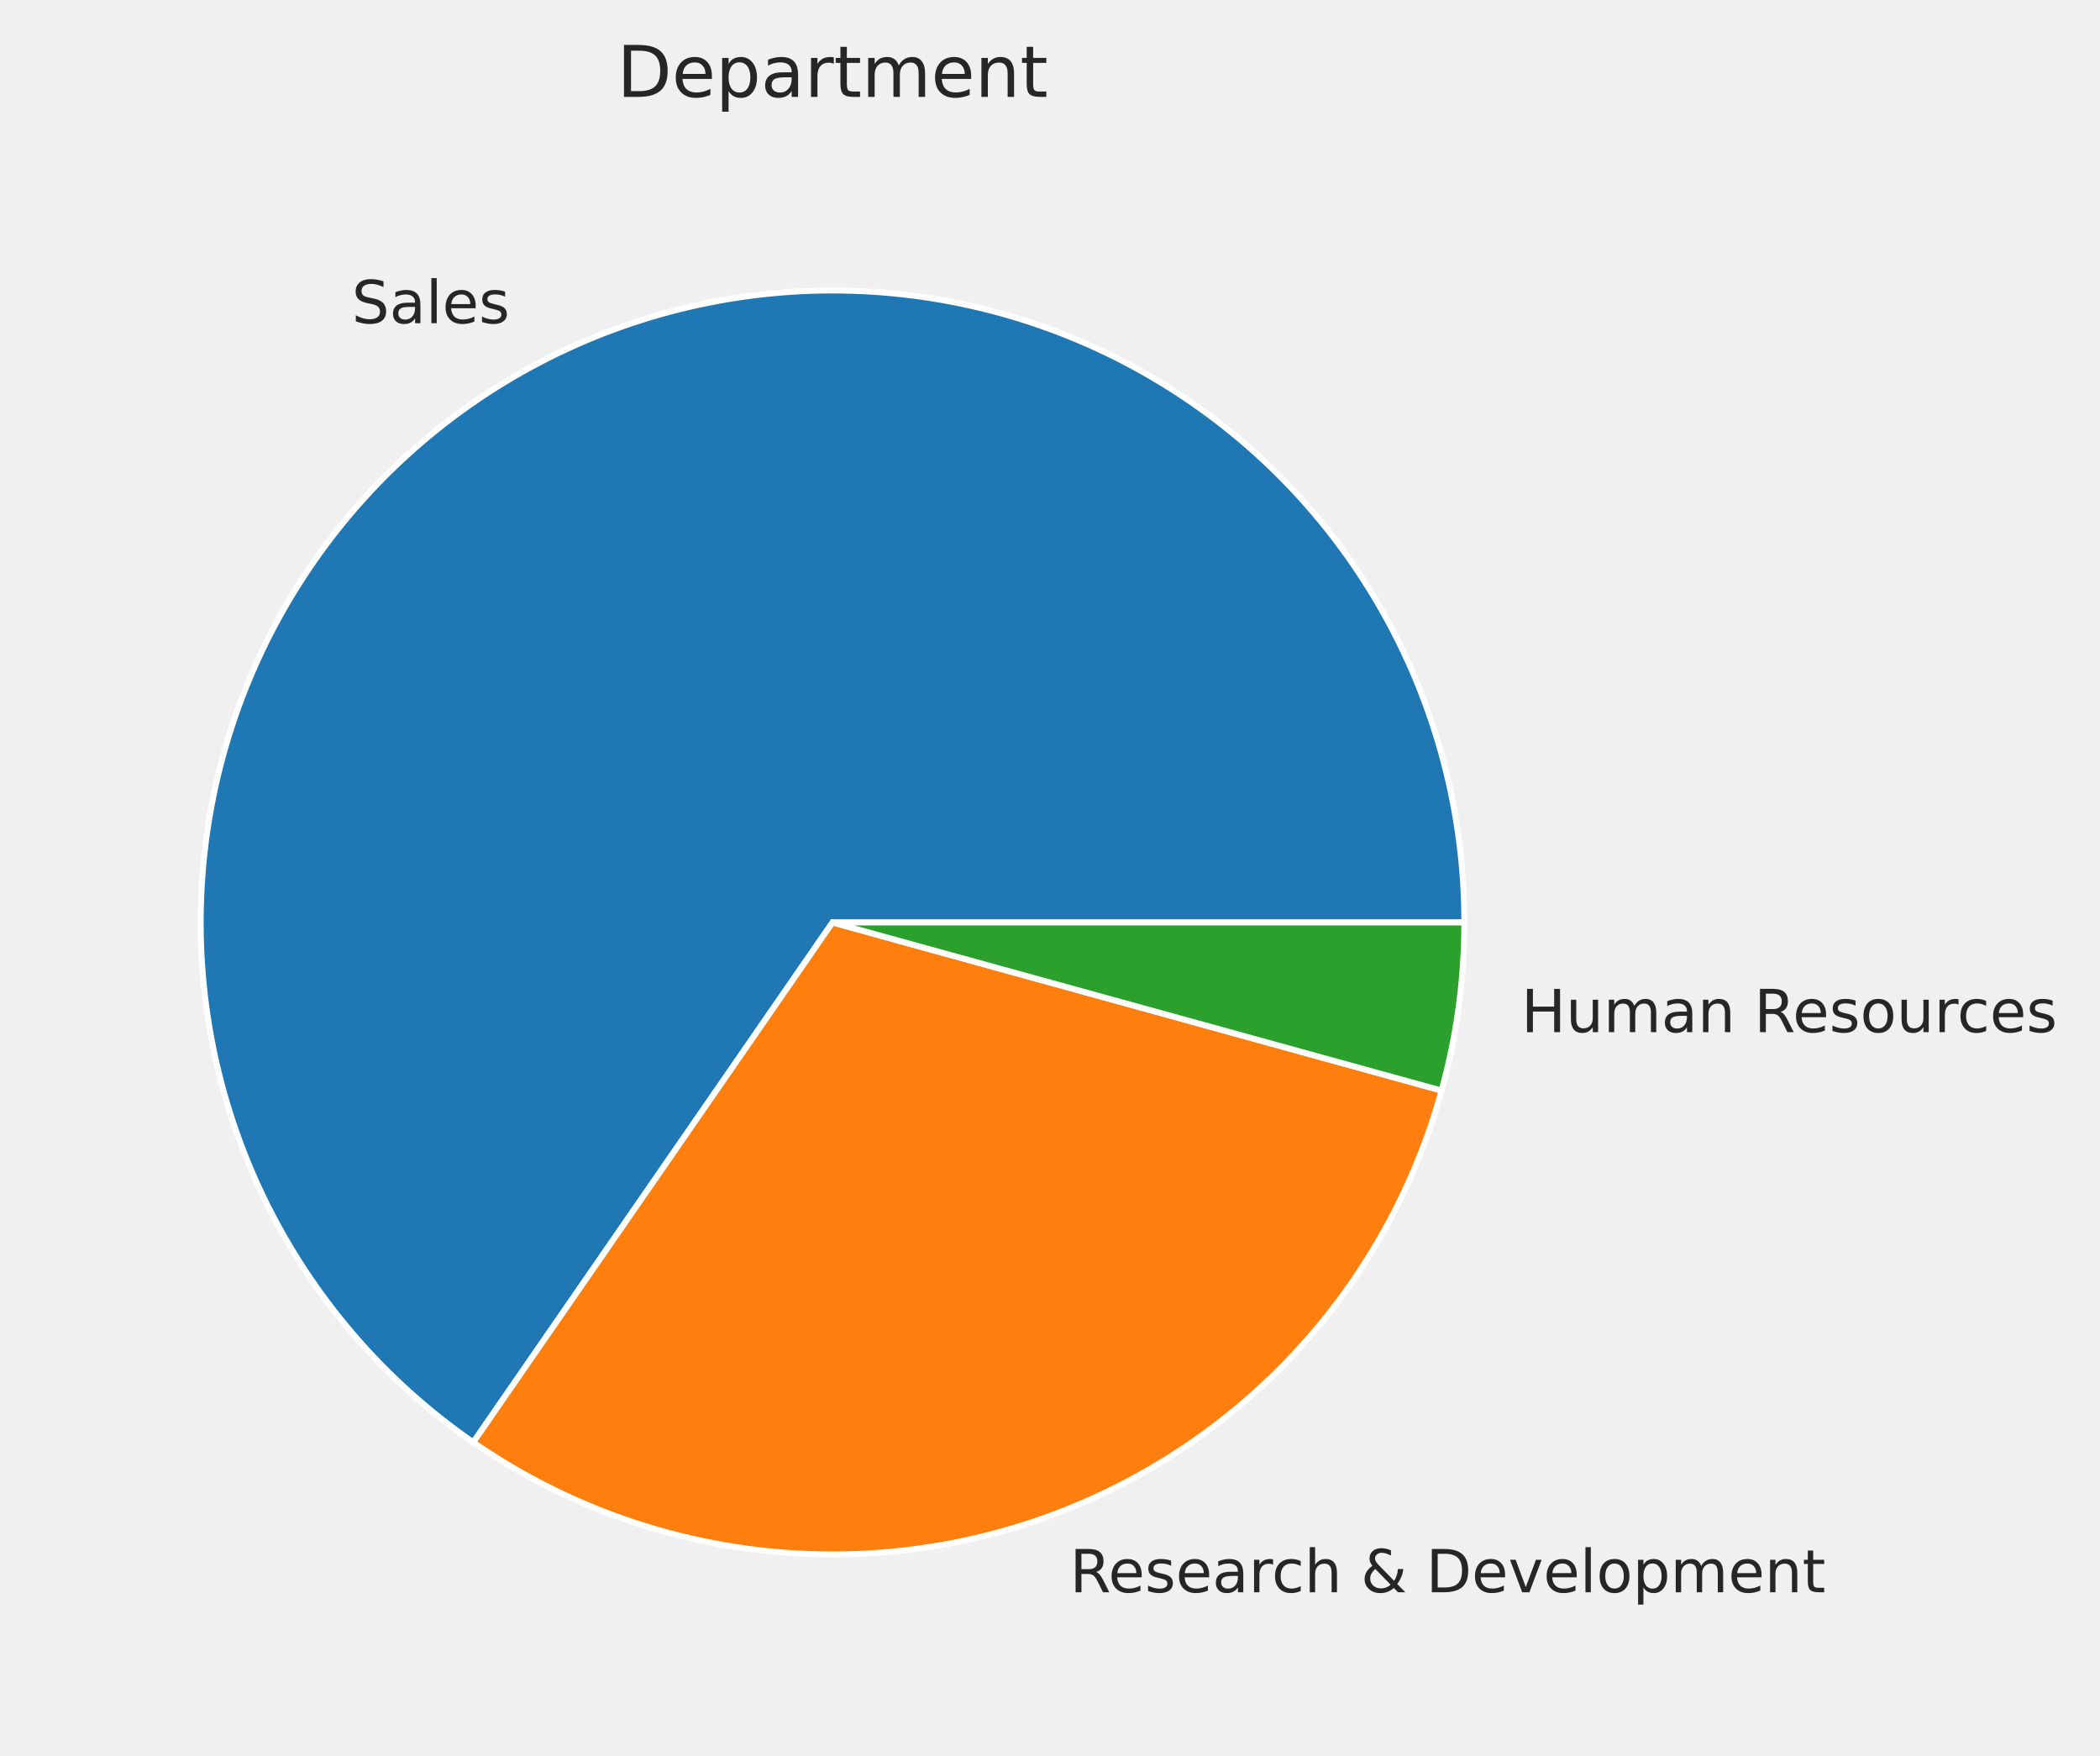
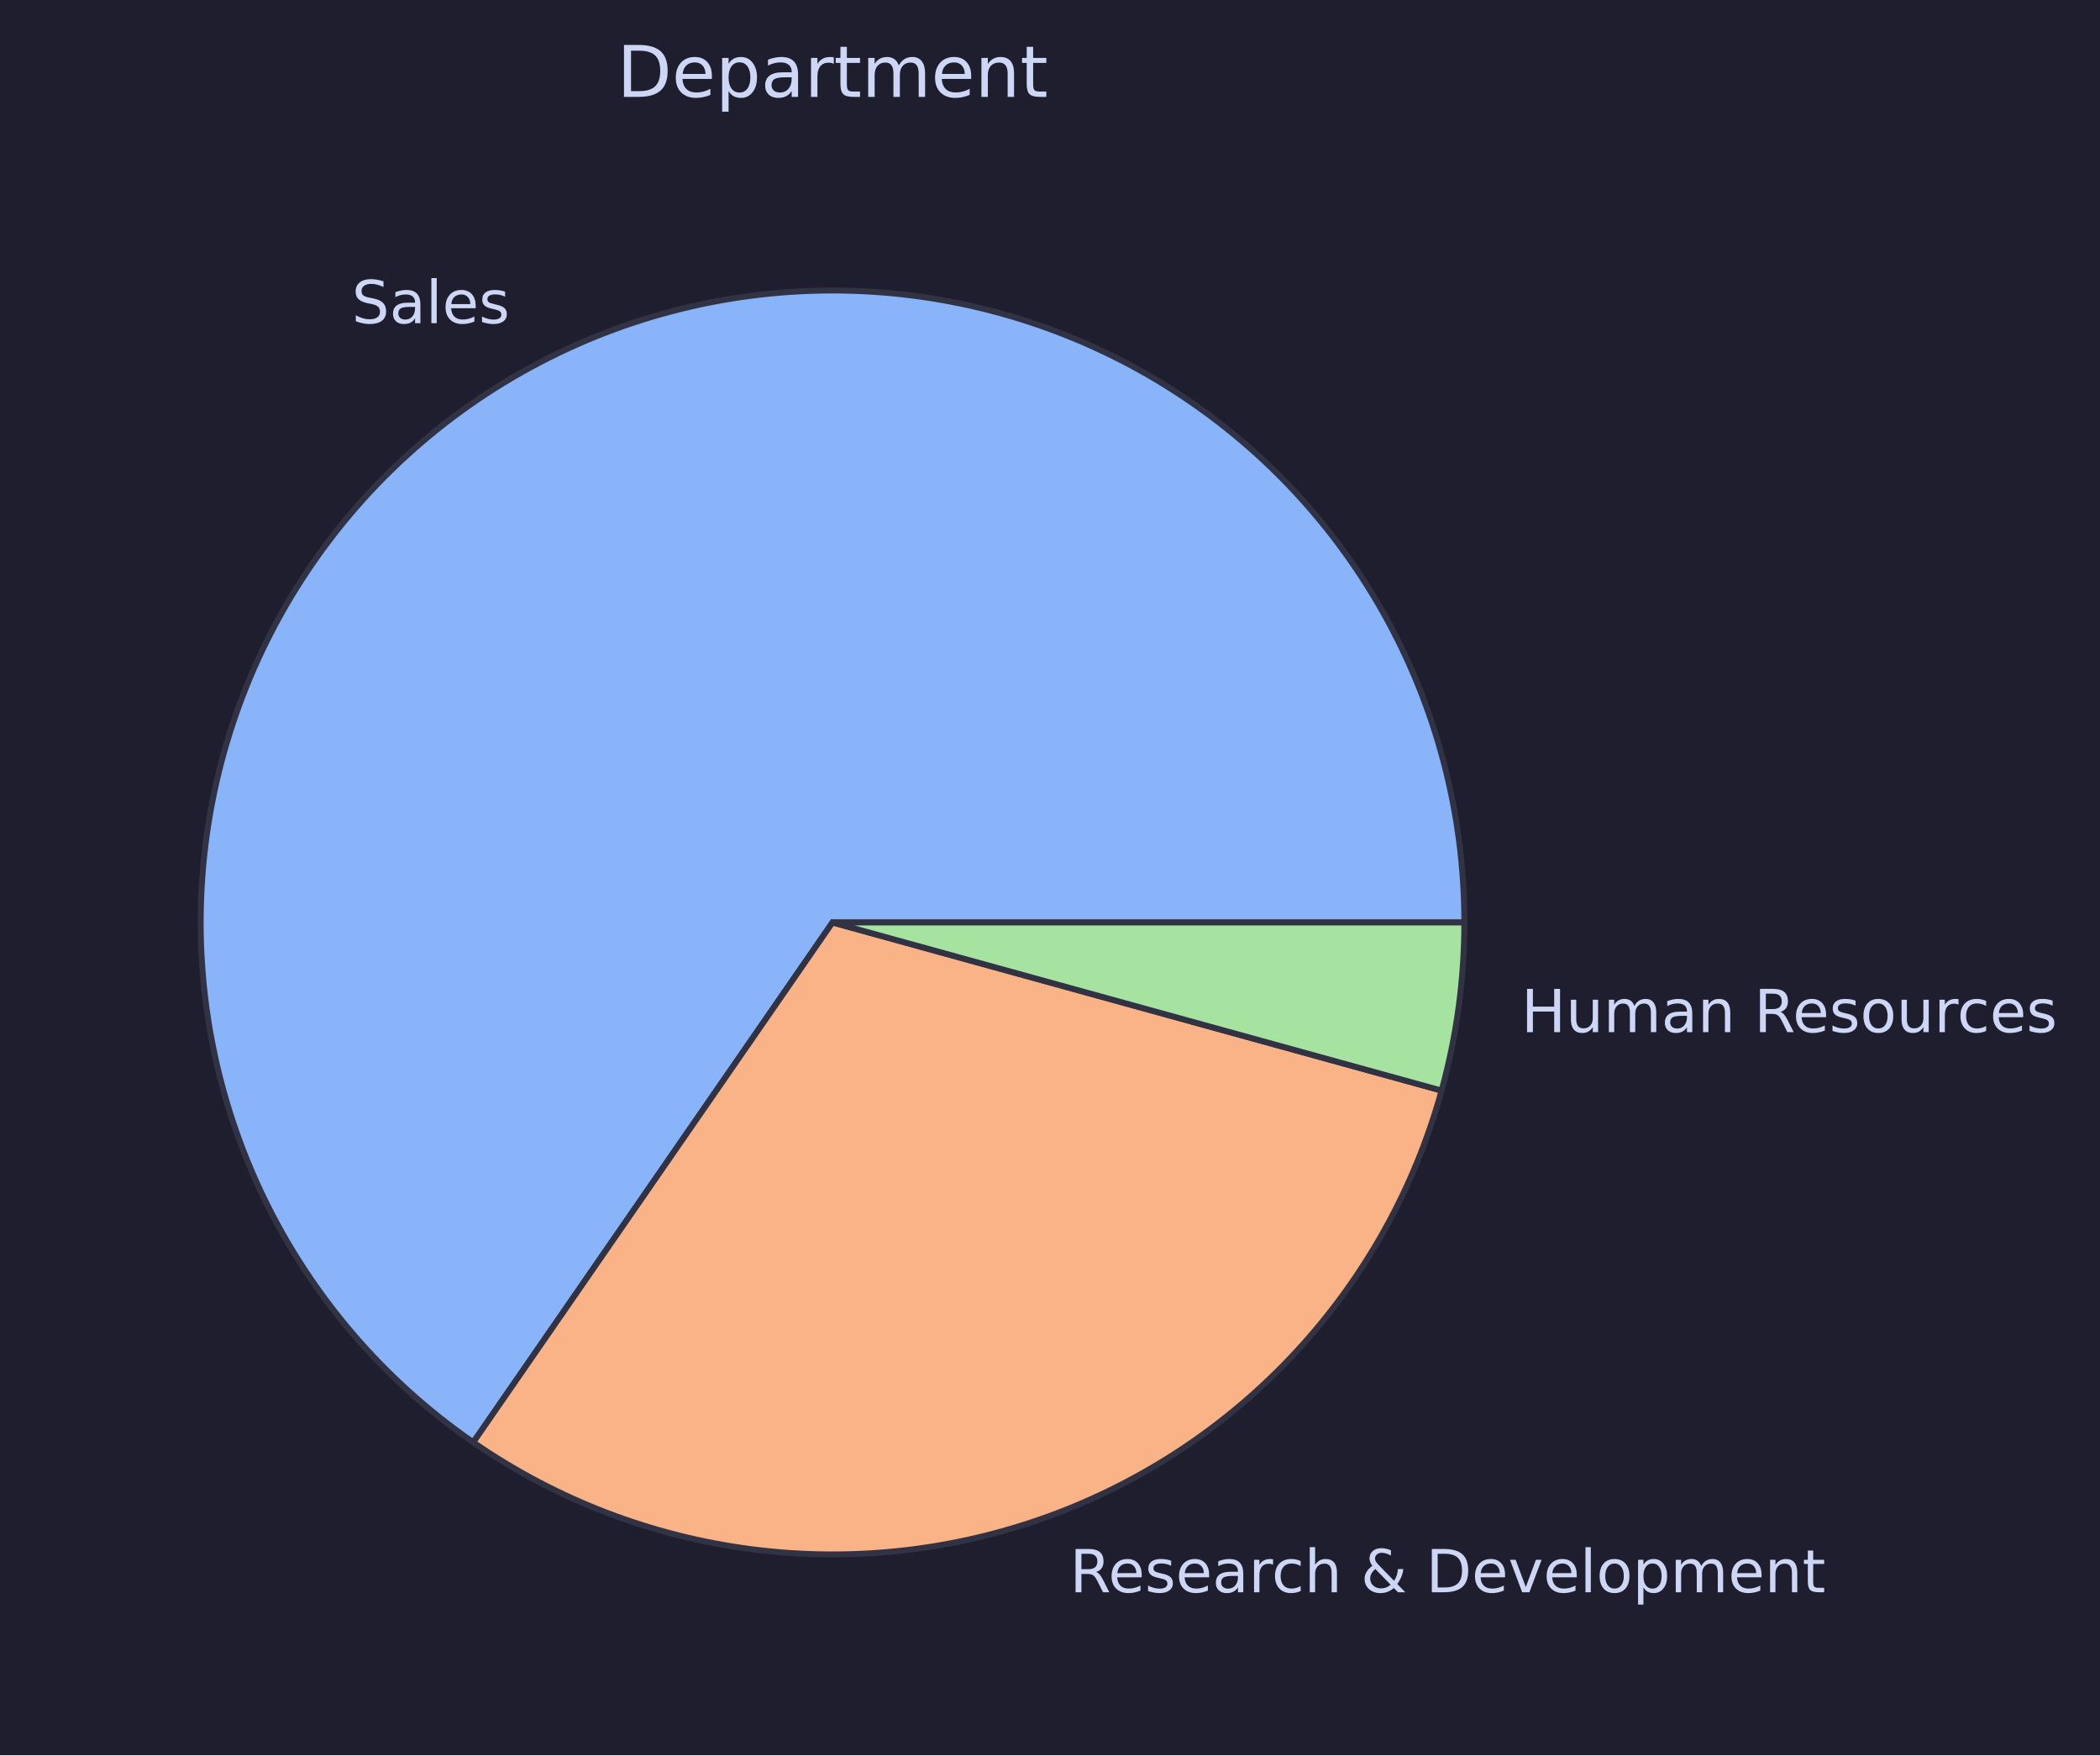
<svg xmlns="http://www.w3.org/2000/svg" xmlns:xlink="http://www.w3.org/1999/xlink" width="353.792pt" height="295.63pt" viewBox="0 0 353.792 295.63" version="1.1">
  <defs>
    <style type="text/css">*{stroke-linejoin: round; stroke-linecap: butt}</style>
  </defs>
  <g id="figure_1">
    <g id="patch_1">
-       <path d="M 0 295.63  L 353.792 295.63  L 353.792 0  L 0 0  L 0 295.63  z " style="fill: none" />
+       <path d="M 0 295.63  L 353.792 295.63  L 353.792 0  L 0 0  z " style="fill: #1e1e2e" />
    </g>
    <g id="axes_1">
      <g id="matplotlib.axis_1" />
      <g id="matplotlib.axis_2" />
      <g id="patch_2">
-         <path d="M 246.701 155.374  C 246.701 137.057 241.973 119.046 232.975 103.09  C 223.978 87.135 211.013 73.769 195.339 64.29  C 179.665 54.811 161.806 49.536 143.497 48.979  C 125.188 48.421 107.042 52.598 90.82 61.106  C 74.598 69.613 60.843 82.165 50.891 97.543  C 40.939 112.922 35.124 130.611 34.009 148.895  C 32.894 167.178 36.517 185.444 44.526 201.917  C 52.535 218.391 64.663 232.521 79.731 242.937  L 140.256 155.374  z " style="fill: #1f77b4; stroke: #ffffff; stroke-linejoin: miter" />
+         <path d="M 246.701 155.374  C 246.701 137.057 241.973 119.046 232.975 103.09  C 223.978 87.135 211.013 73.769 195.339 64.29  C 179.665 54.811 161.806 49.536 143.497 48.979  C 125.188 48.421 107.042 52.598 90.82 61.106  C 74.598 69.613 60.843 82.165 50.891 97.543  C 40.939 112.922 35.124 130.611 34.009 148.895  C 32.894 167.178 36.517 185.444 44.526 201.917  C 52.535 218.391 64.663 232.521 79.731 242.937  L 140.256 155.374  z " style="fill: #89b4fa; stroke: #313244; stroke-linejoin: miter" />
      </g>
      <g id="patch_3">
-         <path d="M 79.731 242.937  C 93.707 252.597 109.794 258.772 126.644 260.945  C 143.494 263.118 160.622 261.225 176.591 255.425  C 192.56 249.626 206.911 240.087 218.44 227.608  C 229.969 215.129 238.345 200.07 242.865 183.692  L 140.256 155.374  z " style="fill: #ff7f0e; stroke: #ffffff; stroke-linejoin: miter" />
+         <path d="M 79.731 242.937  C 93.707 252.597 109.794 258.772 126.644 260.945  C 143.494 263.118 160.622 261.225 176.591 255.425  C 192.56 249.626 206.911 240.087 218.44 227.608  C 229.969 215.129 238.345 200.07 242.865 183.692  L 140.256 155.374  z " style="fill: #fab387; stroke: #313244; stroke-linejoin: miter" />
      </g>
      <g id="patch_4">
-         <path d="M 242.865 183.692  C 244.136 179.086 245.096 174.398 245.737 169.663  C 246.379 164.927 246.701 160.153 246.701 155.374  L 140.256 155.374  z " style="fill: #2ca02c; stroke: #ffffff; stroke-linejoin: miter" />
+         <path d="M 242.865 183.692  C 244.136 179.086 245.096 174.398 245.737 169.663  C 246.379 164.927 246.701 160.153 246.701 155.374  L 140.256 155.374  z " style="fill: #a6e3a1; stroke: #313244; stroke-linejoin: miter" />
      </g>
      <g id="text_1">
-         <g style="fill: #262626" transform="translate(59.25881 54.4382) scale(0.1 -0.1)">
+         <g style="fill: #cdd6f4" transform="translate(59.25881 54.4382) scale(0.1 -0.1)">
          <defs>
            <path id="DejaVuSans-53" d="M 3425 4513  L 3425 3897  Q 3066 4069 2747 4153  Q 2428 4238 2131 4238  Q 1616 4238 1336 4038  Q 1056 3838 1056 3469  Q 1056 3159 1242 3001  Q 1428 2844 1947 2747  L 2328 2669  Q 3034 2534 3370 2195  Q 3706 1856 3706 1288  Q 3706 609 3251 259  Q 2797 -91 1919 -91  Q 1588 -91 1214 -16  Q 841 59 441 206  L 441 856  Q 825 641 1194 531  Q 1563 422 1919 422  Q 2459 422 2753 634  Q 3047 847 3047 1241  Q 3047 1584 2836 1778  Q 2625 1972 2144 2069  L 1759 2144  Q 1053 2284 737 2584  Q 422 2884 422 3419  Q 422 4038 858 4394  Q 1294 4750 2059 4750  Q 2388 4750 2728 4690  Q 3069 4631 3425 4513  z " transform="scale(0.015625)" />
            <path id="DejaVuSans-61" d="M 2194 1759  Q 1497 1759 1228 1600  Q 959 1441 959 1056  Q 959 750 1161 570  Q 1363 391 1709 391  Q 2188 391 2477 730  Q 2766 1069 2766 1631  L 2766 1759  L 2194 1759  z M 3341 1997  L 3341 0  L 2766 0  L 2766 531  Q 2569 213 2275 61  Q 1981 -91 1556 -91  Q 1019 -91 701 211  Q 384 513 384 1019  Q 384 1609 779 1909  Q 1175 2209 1959 2209  L 2766 2209  L 2766 2266  Q 2766 2663 2505 2880  Q 2244 3097 1772 3097  Q 1472 3097 1187 3025  Q 903 2953 641 2809  L 641 3341  Q 956 3463 1253 3523  Q 1550 3584 1831 3584  Q 2591 3584 2966 3190  Q 3341 2797 3341 1997  z " transform="scale(0.015625)" />
            <path id="DejaVuSans-6c" d="M 603 4863  L 1178 4863  L 1178 0  L 603 0  L 603 4863  z " transform="scale(0.015625)" />
            <path id="DejaVuSans-65" d="M 3597 1894  L 3597 1613  L 953 1613  Q 991 1019 1311 708  Q 1631 397 2203 397  Q 2534 397 2845 478  Q 3156 559 3463 722  L 3463 178  Q 3153 47 2828 -22  Q 2503 -91 2169 -91  Q 1331 -91 842 396  Q 353 884 353 1716  Q 353 2575 817 3079  Q 1281 3584 2069 3584  Q 2775 3584 3186 3129  Q 3597 2675 3597 1894  z M 3022 2063  Q 3016 2534 2758 2815  Q 2500 3097 2075 3097  Q 1594 3097 1305 2825  Q 1016 2553 972 2059  L 3022 2063  z " transform="scale(0.015625)" />
            <path id="DejaVuSans-73" d="M 2834 3397  L 2834 2853  Q 2591 2978 2328 3040  Q 2066 3103 1784 3103  Q 1356 3103 1142 2972  Q 928 2841 928 2578  Q 928 2378 1081 2264  Q 1234 2150 1697 2047  L 1894 2003  Q 2506 1872 2764 1633  Q 3022 1394 3022 966  Q 3022 478 2636 193  Q 2250 -91 1575 -91  Q 1294 -91 989 -36  Q 684 19 347 128  L 347 722  Q 666 556 975 473  Q 1284 391 1588 391  Q 1994 391 2212 530  Q 2431 669 2431 922  Q 2431 1156 2273 1281  Q 2116 1406 1581 1522  L 1381 1569  Q 847 1681 609 1914  Q 372 2147 372 2553  Q 372 3047 722 3315  Q 1072 3584 1716 3584  Q 2034 3584 2315 3537  Q 2597 3491 2834 3397  z " transform="scale(0.015625)" />
          </defs>
          <use xlink:href="#DejaVuSans-53" />
          <use xlink:href="#DejaVuSans-61" x="63.477" />
          <use xlink:href="#DejaVuSans-6c" x="124.756" />
          <use xlink:href="#DejaVuSans-65" x="152.539" />
          <use xlink:href="#DejaVuSans-73" x="214.062" />
        </g>
      </g>
      <g id="text_2">
-         <g style="fill: #262626" transform="translate(180.2245 268.1899) scale(0.1 -0.1)">
+         <g style="fill: #cdd6f4" transform="translate(180.2245 268.1899) scale(0.1 -0.1)">
          <defs>
            <path id="DejaVuSans-52" d="M 2841 2188  Q 3044 2119 3236 1894  Q 3428 1669 3622 1275  L 4263 0  L 3584 0  L 2988 1197  Q 2756 1666 2539 1819  Q 2322 1972 1947 1972  L 1259 1972  L 1259 0  L 628 0  L 628 4666  L 2053 4666  Q 2853 4666 3247 4331  Q 3641 3997 3641 3322  Q 3641 2881 3436 2590  Q 3231 2300 2841 2188  z M 1259 4147  L 1259 2491  L 2053 2491  Q 2509 2491 2742 2702  Q 2975 2913 2975 3322  Q 2975 3731 2742 3939  Q 2509 4147 2053 4147  L 1259 4147  z " transform="scale(0.015625)" />
            <path id="DejaVuSans-72" d="M 2631 2963  Q 2534 3019 2420 3045  Q 2306 3072 2169 3072  Q 1681 3072 1420 2755  Q 1159 2438 1159 1844  L 1159 0  L 581 0  L 581 3500  L 1159 3500  L 1159 2956  Q 1341 3275 1631 3429  Q 1922 3584 2338 3584  Q 2397 3584 2469 3576  Q 2541 3569 2628 3553  L 2631 2963  z " transform="scale(0.015625)" />
            <path id="DejaVuSans-63" d="M 3122 3366  L 3122 2828  Q 2878 2963 2633 3030  Q 2388 3097 2138 3097  Q 1578 3097 1268 2742  Q 959 2388 959 1747  Q 959 1106 1268 751  Q 1578 397 2138 397  Q 2388 397 2633 464  Q 2878 531 3122 666  L 3122 134  Q 2881 22 2623 -34  Q 2366 -91 2075 -91  Q 1284 -91 818 406  Q 353 903 353 1747  Q 353 2603 823 3093  Q 1294 3584 2113 3584  Q 2378 3584 2631 3529  Q 2884 3475 3122 3366  z " transform="scale(0.015625)" />
            <path id="DejaVuSans-68" d="M 3513 2113  L 3513 0  L 2938 0  L 2938 2094  Q 2938 2591 2744 2837  Q 2550 3084 2163 3084  Q 1697 3084 1428 2787  Q 1159 2491 1159 1978  L 1159 0  L 581 0  L 581 4863  L 1159 4863  L 1159 2956  Q 1366 3272 1645 3428  Q 1925 3584 2291 3584  Q 2894 3584 3203 3211  Q 3513 2838 3513 2113  z " transform="scale(0.015625)" />
            <path id="DejaVuSans-20" transform="scale(0.015625)" />
            <path id="DejaVuSans-26" d="M 1556 2509  Q 1272 2256 1139 2004  Q 1006 1753 1006 1478  Q 1006 1022 1337 719  Q 1669 416 2169 416  Q 2466 416 2725 514  Q 2984 613 3213 813  L 1556 2509  z M 1997 2859  L 3584 1234  Q 3769 1513 3872 1830  Q 3975 2147 3994 2503  L 4575 2503  Q 4538 2091 4375 1687  Q 4213 1284 3922 891  L 4794 0  L 4006 0  L 3559 459  Q 3234 181 2878 45  Q 2522 -91 2113 -91  Q 1359 -91 881 339  Q 403 769 403 1441  Q 403 1841 612 2192  Q 822 2544 1241 2853  Q 1091 3050 1012 3245  Q 934 3441 934 3628  Q 934 4134 1281 4442  Q 1628 4750 2203 4750  Q 2463 4750 2720 4694  Q 2978 4638 3244 4525  L 3244 3956  Q 2972 4103 2725 4179  Q 2478 4256 2266 4256  Q 1938 4256 1733 4082  Q 1528 3909 1528 3634  Q 1528 3475 1620 3314  Q 1713 3153 1997 2859  z " transform="scale(0.015625)" />
            <path id="DejaVuSans-44" d="M 1259 4147  L 1259 519  L 2022 519  Q 2988 519 3436 956  Q 3884 1394 3884 2338  Q 3884 3275 3436 3711  Q 2988 4147 2022 4147  L 1259 4147  z M 628 4666  L 1925 4666  Q 3281 4666 3915 4102  Q 4550 3538 4550 2338  Q 4550 1131 3912 565  Q 3275 0 1925 0  L 628 0  L 628 4666  z " transform="scale(0.015625)" />
            <path id="DejaVuSans-76" d="M 191 3500  L 800 3500  L 1894 563  L 2988 3500  L 3597 3500  L 2284 0  L 1503 0  L 191 3500  z " transform="scale(0.015625)" />
            <path id="DejaVuSans-6f" d="M 1959 3097  Q 1497 3097 1228 2736  Q 959 2375 959 1747  Q 959 1119 1226 758  Q 1494 397 1959 397  Q 2419 397 2687 759  Q 2956 1122 2956 1747  Q 2956 2369 2687 2733  Q 2419 3097 1959 3097  z M 1959 3584  Q 2709 3584 3137 3096  Q 3566 2609 3566 1747  Q 3566 888 3137 398  Q 2709 -91 1959 -91  Q 1206 -91 779 398  Q 353 888 353 1747  Q 353 2609 779 3096  Q 1206 3584 1959 3584  z " transform="scale(0.015625)" />
            <path id="DejaVuSans-70" d="M 1159 525  L 1159 -1331  L 581 -1331  L 581 3500  L 1159 3500  L 1159 2969  Q 1341 3281 1617 3432  Q 1894 3584 2278 3584  Q 2916 3584 3314 3078  Q 3713 2572 3713 1747  Q 3713 922 3314 415  Q 2916 -91 2278 -91  Q 1894 -91 1617 61  Q 1341 213 1159 525  z M 3116 1747  Q 3116 2381 2855 2742  Q 2594 3103 2138 3103  Q 1681 3103 1420 2742  Q 1159 2381 1159 1747  Q 1159 1113 1420 752  Q 1681 391 2138 391  Q 2594 391 2855 752  Q 3116 1113 3116 1747  z " transform="scale(0.015625)" />
            <path id="DejaVuSans-6d" d="M 3328 2828  Q 3544 3216 3844 3400  Q 4144 3584 4550 3584  Q 5097 3584 5394 3201  Q 5691 2819 5691 2113  L 5691 0  L 5113 0  L 5113 2094  Q 5113 2597 4934 2840  Q 4756 3084 4391 3084  Q 3944 3084 3684 2787  Q 3425 2491 3425 1978  L 3425 0  L 2847 0  L 2847 2094  Q 2847 2600 2669 2842  Q 2491 3084 2119 3084  Q 1678 3084 1418 2786  Q 1159 2488 1159 1978  L 1159 0  L 581 0  L 581 3500  L 1159 3500  L 1159 2956  Q 1356 3278 1631 3431  Q 1906 3584 2284 3584  Q 2666 3584 2933 3390  Q 3200 3197 3328 2828  z " transform="scale(0.015625)" />
            <path id="DejaVuSans-6e" d="M 3513 2113  L 3513 0  L 2938 0  L 2938 2094  Q 2938 2591 2744 2837  Q 2550 3084 2163 3084  Q 1697 3084 1428 2787  Q 1159 2491 1159 1978  L 1159 0  L 581 0  L 581 3500  L 1159 3500  L 1159 2956  Q 1366 3272 1645 3428  Q 1925 3584 2291 3584  Q 2894 3584 3203 3211  Q 3513 2838 3513 2113  z " transform="scale(0.015625)" />
            <path id="DejaVuSans-74" d="M 1172 4494  L 1172 3500  L 2356 3500  L 2356 3053  L 1172 3053  L 1172 1153  Q 1172 725 1289 603  Q 1406 481 1766 481  L 2356 481  L 2356 0  L 1766 0  Q 1100 0 847 248  Q 594 497 594 1153  L 594 3053  L 172 3053  L 172 3500  L 594 3500  L 594 4494  L 1172 4494  z " transform="scale(0.015625)" />
          </defs>
          <use xlink:href="#DejaVuSans-52" />
          <use xlink:href="#DejaVuSans-65" x="64.982" />
          <use xlink:href="#DejaVuSans-73" x="126.506" />
          <use xlink:href="#DejaVuSans-65" x="178.605" />
          <use xlink:href="#DejaVuSans-61" x="240.129" />
          <use xlink:href="#DejaVuSans-72" x="301.408" />
          <use xlink:href="#DejaVuSans-63" x="340.271" />
          <use xlink:href="#DejaVuSans-68" x="395.252" />
          <use xlink:href="#DejaVuSans-20" x="458.631" />
          <use xlink:href="#DejaVuSans-26" x="490.418" />
          <use xlink:href="#DejaVuSans-20" x="568.396" />
          <use xlink:href="#DejaVuSans-44" x="600.184" />
          <use xlink:href="#DejaVuSans-65" x="677.186" />
          <use xlink:href="#DejaVuSans-76" x="738.709" />
          <use xlink:href="#DejaVuSans-65" x="797.889" />
          <use xlink:href="#DejaVuSans-6c" x="859.412" />
          <use xlink:href="#DejaVuSans-6f" x="887.195" />
          <use xlink:href="#DejaVuSans-70" x="948.377" />
          <use xlink:href="#DejaVuSans-6d" x="1011.854" />
          <use xlink:href="#DejaVuSans-65" x="1109.266" />
          <use xlink:href="#DejaVuSans-6e" x="1170.789" />
          <use xlink:href="#DejaVuSans-74" x="1234.168" />
        </g>
      </g>
      <g id="text_3">
-         <g style="fill: #262626" transform="translate(256.2856 173.8508) scale(0.1 -0.1)">
+         <g style="fill: #cdd6f4" transform="translate(256.2856 173.8508) scale(0.1 -0.1)">
          <defs>
            <path id="DejaVuSans-48" d="M 628 4666  L 1259 4666  L 1259 2753  L 3553 2753  L 3553 4666  L 4184 4666  L 4184 0  L 3553 0  L 3553 2222  L 1259 2222  L 1259 0  L 628 0  L 628 4666  z " transform="scale(0.015625)" />
            <path id="DejaVuSans-75" d="M 544 1381  L 544 3500  L 1119 3500  L 1119 1403  Q 1119 906 1312 657  Q 1506 409 1894 409  Q 2359 409 2629 706  Q 2900 1003 2900 1516  L 2900 3500  L 3475 3500  L 3475 0  L 2900 0  L 2900 538  Q 2691 219 2414 64  Q 2138 -91 1772 -91  Q 1169 -91 856 284  Q 544 659 544 1381  z M 1991 3584  L 1991 3584  z " transform="scale(0.015625)" />
          </defs>
          <use xlink:href="#DejaVuSans-48" />
          <use xlink:href="#DejaVuSans-75" x="75.195" />
          <use xlink:href="#DejaVuSans-6d" x="138.574" />
          <use xlink:href="#DejaVuSans-61" x="235.986" />
          <use xlink:href="#DejaVuSans-6e" x="297.266" />
          <use xlink:href="#DejaVuSans-20" x="360.645" />
          <use xlink:href="#DejaVuSans-52" x="392.432" />
          <use xlink:href="#DejaVuSans-65" x="457.414" />
          <use xlink:href="#DejaVuSans-73" x="518.938" />
          <use xlink:href="#DejaVuSans-6f" x="571.037" />
          <use xlink:href="#DejaVuSans-75" x="632.219" />
          <use xlink:href="#DejaVuSans-72" x="695.598" />
          <use xlink:href="#DejaVuSans-63" x="734.461" />
          <use xlink:href="#DejaVuSans-65" x="789.441" />
          <use xlink:href="#DejaVuSans-73" x="850.965" />
        </g>
      </g>
      <g id="text_4">
-         <g style="fill: #262626" transform="translate(103.9485 16.31812) scale(0.12 -0.12)">
+         <g style="fill: #cdd6f4" transform="translate(103.9485 16.31812) scale(0.12 -0.12)">
          <use xlink:href="#DejaVuSans-44" />
          <use xlink:href="#DejaVuSans-65" x="77.002" />
          <use xlink:href="#DejaVuSans-70" x="138.525" />
          <use xlink:href="#DejaVuSans-61" x="202.002" />
          <use xlink:href="#DejaVuSans-72" x="263.281" />
          <use xlink:href="#DejaVuSans-74" x="304.395" />
          <use xlink:href="#DejaVuSans-6d" x="343.604" />
          <use xlink:href="#DejaVuSans-65" x="441.016" />
          <use xlink:href="#DejaVuSans-6e" x="502.539" />
          <use xlink:href="#DejaVuSans-74" x="565.918" />
        </g>
      </g>
    </g>
  </g>
</svg>
